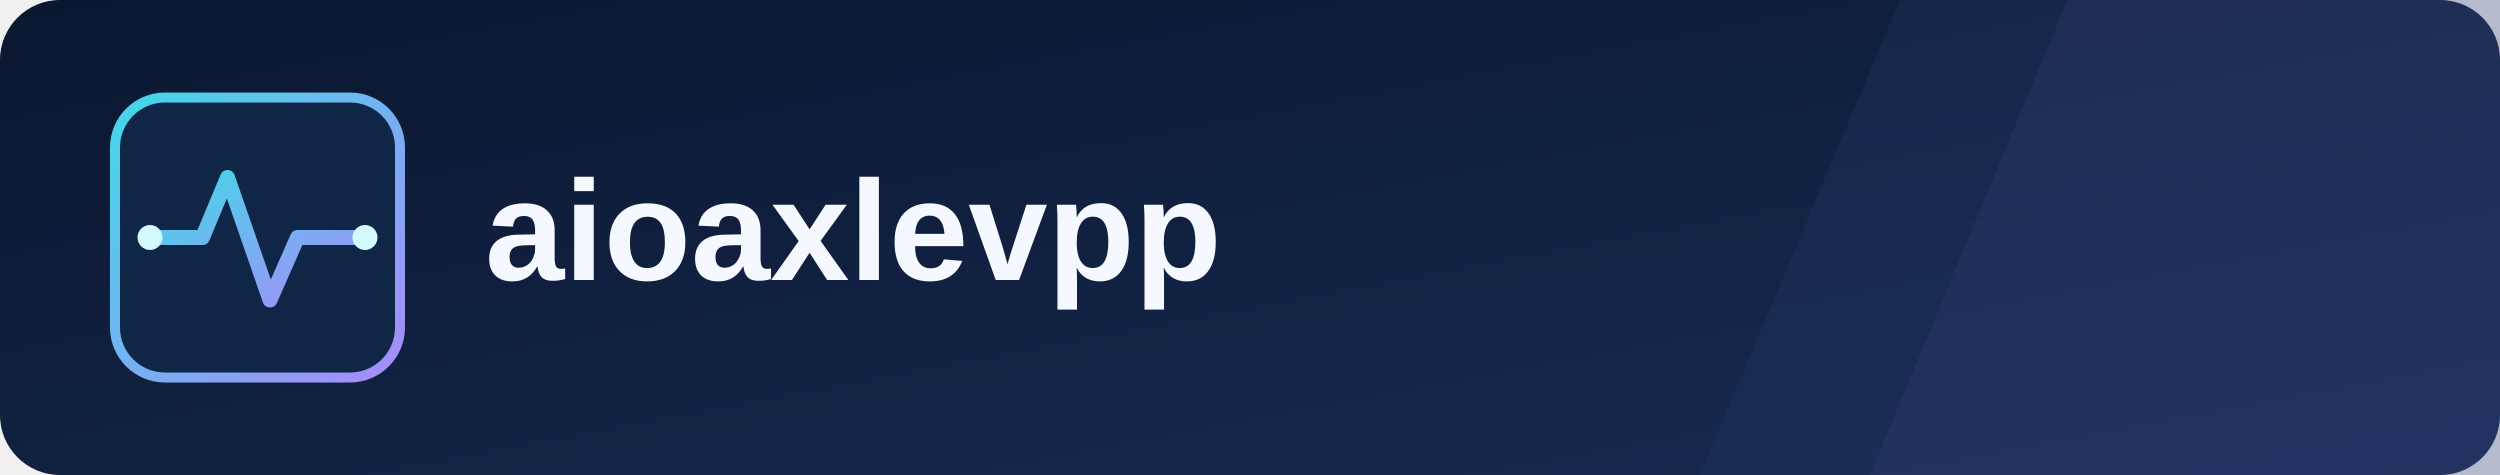
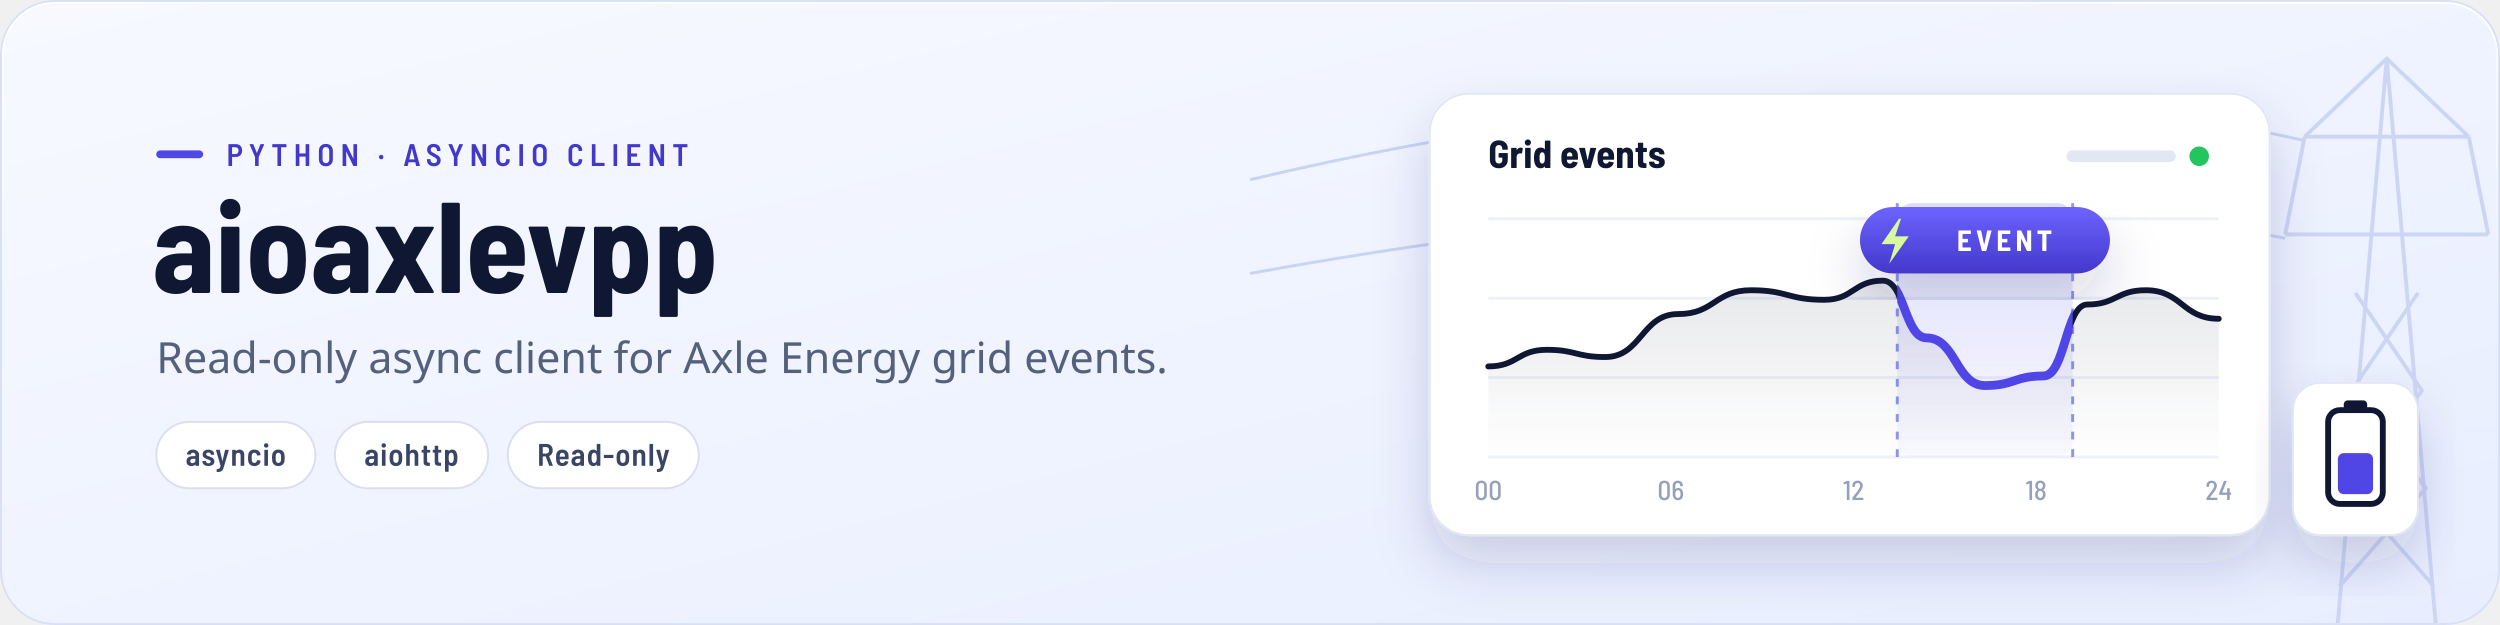
- <svg xmlns="http://www.w3.org/2000/svg" width="1000" height="190" viewBox="0 0 1000 190" role="img" aria-labelledby="title desc">
+ <svg xmlns="http://www.w3.org/2000/svg" xmlns:xlink="http://www.w3.org/1999/xlink" width="1280" height="320" viewBox="0 0 1280 320" role="img" aria-labelledby="title desc">
  <defs>
-     <linearGradient id="background" x2="1" y2="1">
-       <stop stop-color="#0B1730" />
-       <stop offset="1" stop-color="#172B52" />
-     </linearGradient>
-     <linearGradient id="accent" x2="1" y2="1">
-       <stop stop-color="#42D8E8" />
-       <stop offset="1" stop-color="#A78BFA" />
-     </linearGradient>
+     <clipPath id="card">
+       <rect width="1280" height="320" rx="28" />
+     </clipPath>
+     <linearGradient id="rim" x1="0" y1="0" x2="0" y2="1">
+       <stop offset="0" stop-color="#ffffff" stop-opacity="0.9" />
+       <stop offset="0.5" stop-color="#ffffff" stop-opacity="0" />
+     </linearGradient>
+     <linearGradient id="bg" x1="0" y1="0" x2="1" y2="1">
+       <stop offset="0" stop-color="#f7f9ff" />
+       <stop offset="1" stop-color="#e8eeff" />
+     </linearGradient>
+     <linearGradient id="band" x1="0" y1="0" x2="0" y2="1">
+       <stop offset="0" stop-color="#6366f1" stop-opacity="0.22" />
+       <stop offset="1" stop-color="#6366f1" stop-opacity="0.04" />
+     </linearGradient>
+     <linearGradient id="area" x1="0" y1="0" x2="0" y2="1">
+       <stop offset="0" stop-color="#0f1733" stop-opacity="0.1" />
+       <stop offset="1" stop-color="#0f1733" stop-opacity="0" />
+     </linearGradient>
+     <linearGradient id="bolt" x1="0" y1="0" x2="0" y2="1">
+       <stop offset="0" stop-color="#6d63ff" />
+       <stop offset="1" stop-color="#4338ca" />
+     </linearGradient>
+     <filter id="sh" x="-30%" y="-30%" width="160%" height="170%">
+       <feDropShadow dx="0" dy="14" stdDeviation="14" flood-color="#1e2a6b" flood-opacity="0.18" />
+     </filter>
+     <filter id="glow" x="-50%" y="-50%" width="200%" height="200%">
+       <feGaussianBlur stdDeviation="3" result="b" />
+       <feMerge>
+         <feMergeNode in="b" />
+         <feMergeNode in="SourceGraphic" />
+       </feMerge>
+     </filter>
+     <path id="barlow-medium-zero" d="M53 189V511Q53 601 108 655Q162 709 253 709Q344 709 399 655Q454 601 454 511V189Q454 98 399 44Q344 -10 253 -10Q162 -10 108 44Q53 98 53 189ZM358 184V515Q358 565 329 596Q300 626 253 626Q206 626 178 596Q149 565 149 515V184Q149 134 178 104Q206 73 253 73Q300 73 329 104Q358 134 358 184Z" />
+     <path id="barlow-medium-six" d="M434 217Q434 166 423 127Q406 62 360 27Q314 -8 243 -8Q178 -8 133 24Q88 55 70 114Q52 154 52 214L51 531Q51 611 103 660Q155 708 240 708Q320 708 370 660Q421 612 421 534V513Q421 503 411 503H335Q325 503 325 513V527Q325 569 300 596Q276 624 239 624Q199 624 174 596Q148 569 148 524V398Q148 396 150 395Q151 394 153 396Q192 441 257 441Q318 441 358 409Q399 377 418 321Q434 276 434 217ZM337 219Q337 266 327 295Q318 326 296 344Q274 361 242 361Q209 361 188 344Q166 326 157 294Q148 266 148 218Q148 177 155 149Q163 115 186 96Q208 76 242 76Q276 76 298 96Q321 115 330 152Q337 179 337 219Z" />
+     <path id="barlow-medium-one" d="M155 700H234Q244 700 244 690V10Q244 0 234 0H158Q148 0 148 10V596Q148 598 146 600Q145 601 143 600L46 569L42 568Q36 568 34 577L30 634Q30 642 37 646L142 697Q148 700 155 700Z" />
+     <path id="barlow-medium-two" d="M167 83H432Q442 83 442 73V10Q442 0 432 0H55Q45 0 45 10V74Q45 81 49 86Q178 252 250 353Q327 460 327 524Q327 570 301 598Q275 625 232 625Q190 625 164 598Q139 570 140 525V490Q140 480 130 480H53Q43 480 43 490V533Q45 612 98 660Q152 708 234 708Q291 708 334 684Q377 661 400 619Q424 577 424 524Q424 435 344 322Q298 257 194 125L165 88Q162 83 167 83Z" />
+     <path id="barlow-medium-eight" d="M429 198Q429 136 407 92Q385 45 342 18Q298 -8 239 -8Q180 -8 136 19Q92 46 70 95Q48 142 48 199Q48 254 67 298Q87 345 132 367Q137 370 132 373Q97 394 78 428Q53 469 53 525Q53 580 76 621Q99 663 142 687Q185 711 239 711Q295 711 337 688Q379 664 401 621Q425 578 425 525Q425 471 400 428Q381 394 346 373Q341 370 345 368Q390 346 410 298Q429 257 429 198ZM148 518Q148 482 162 456Q173 433 193 420Q213 407 239 407Q266 407 286 420Q306 434 317 458Q330 483 330 519Q330 550 318 574Q308 599 288 614Q267 628 238 628Q211 628 190 613Q169 598 159 573Q148 546 148 518ZM334 204Q334 244 323 272Q313 301 292 317Q270 333 239 333Q176 333 155 274Q144 247 144 204Q144 159 158 131Q180 75 239 75Q297 75 319 130Q334 160 334 204Z" />
+     <path id="barlow-medium-four" d="M467 264V197Q467 187 457 187H420Q416 187 416 183V10Q416 0 406 0H330Q320 0 320 10V183Q320 187 316 187H41Q31 187 31 197V252Q31 259 33 264L204 692Q207 700 215 700H297Q302 700 304 696Q306 693 304 688L143 279Q142 277 143 276Q144 274 146 274H316Q320 274 320 278V420Q320 430 330 430H406Q416 430 416 420V278Q416 274 420 274H457Q467 274 467 264Z" />
+     <path id="barlow-bold-G" d="M41 210V491Q41 556 70 605Q98 654 150 681Q202 708 270 708Q337 708 390 682Q442 655 470 608Q499 560 499 500V478Q499 473 496 470Q492 466 487 466H370Q365 466 362 470Q358 473 358 478V499Q358 537 334 562Q310 587 270 587Q230 587 206 561Q181 535 181 493V207Q181 165 206 139Q232 113 273 113Q312 113 336 136Q359 159 359 199V261Q359 266 354 266H276Q271 266 268 270Q264 273 264 278V369Q264 374 268 378Q271 381 276 381H487Q492 381 496 378Q499 374 499 369V210Q499 110 436 51Q374 -8 270 -8Q202 -8 150 19Q98 46 70 96Q41 145 41 210Z" />
+     <path id="barlow-bold-r" d="M338 509Q346 504 344 493L324 378Q323 366 310 371Q294 375 281 375Q269 375 255 372Q226 368 206 344Q186 320 186 286V12Q186 7 182 4Q179 0 174 0H57Q52 0 48 4Q45 7 45 12V502Q45 507 48 510Q52 514 57 514H174Q179 514 182 510Q186 507 186 502V462Q186 458 188 458Q189 457 191 460Q226 521 289 521Q316 521 338 509Z" />
+     <path id="barlow-bold-i" d="M40 651Q40 686 62 708Q83 730 118 730Q153 730 175 708Q197 686 197 651Q197 617 174 594Q152 572 118 572Q84 572 62 594Q40 617 40 651ZM48 12V502Q48 507 52 510Q55 514 60 514H177Q182 514 186 510Q189 507 189 502V12Q189 7 186 4Q182 0 177 0H60Q55 0 52 4Q48 7 48 12Z" />
+     <path id="barlow-bold-d" d="M331 700H448Q453 700 456 696Q460 693 460 688V12Q460 7 456 4Q453 0 448 0H331Q326 0 322 4Q319 7 319 12V34Q319 37 317 38Q315 39 313 36Q276 -8 207 -8Q85 -8 50 151Q40 201 40 262Q40 316 49 367Q80 522 209 522Q244 522 269 512Q294 503 313 480Q315 477 317 478Q319 479 319 482V688Q319 693 322 696Q326 700 331 700ZM318 258Q318 311 310 346Q297 401 251 401Q228 401 213 387Q198 373 191 347Q182 318 182 258Q182 201 189 172Q202 113 251 113Q296 113 311 171Q318 200 318 258Z" />
+     <path id="barlow-bold-e" d="M461 262 460 223Q460 211 448 211H183Q178 211 178 206Q180 183 182 172Q187 144 206 128Q226 112 255 112Q304 113 323 157Q328 167 338 165L444 144Q456 141 452 129Q430 63 380 28Q329 -8 255 -8Q166 -8 114 32Q61 73 45 149Q36 190 36 274Q36 322 42 355Q53 431 108 476Q163 522 247 522Q338 522 395 470Q452 419 458 335Q461 302 461 262ZM181 341Q178 323 178 303Q178 298 183 298H313Q318 298 318 303Q318 323 315 341Q311 368 293 384Q275 401 248 401Q221 401 204 385Q186 369 181 341Z" />
+     <path id="barlow-bold-v" d="M160 10 20 502 19 506Q19 515 30 515H158Q169 515 171 504L236 205Q237 201 239 201Q241 201 242 205L306 504Q308 515 319 515L447 513Q460 513 457 500L319 10Q316 0 305 0H174Q163 0 160 10Z" />
+     <path id="barlow-bold-n" d="M455 346V12Q455 7 452 4Q448 0 443 0H326Q321 0 318 4Q314 7 314 12V326Q314 361 297 381Q280 401 251 401Q221 401 204 380Q186 360 186 325V12Q186 7 182 4Q179 0 174 0H57Q52 0 48 4Q45 7 45 12V502Q45 507 48 510Q52 514 57 514H174Q179 514 182 510Q186 507 186 502V474Q186 471 188 470Q190 470 193 474Q229 522 299 522Q372 522 414 476Q455 429 455 346Z" />
+     <path id="barlow-bold-t" d="M298 408H221Q216 408 216 403V178Q216 147 228 134Q241 120 267 121H287Q292 121 296 118Q299 114 299 109V12Q299 0 287 0Q270 -1 237 -1Q158 -1 120 25Q81 51 81 123V403Q81 408 76 408H30Q25 408 22 412Q18 415 18 420V502Q18 507 22 510Q25 514 30 514H76Q81 514 81 519V634Q81 639 84 642Q88 646 93 646H204Q209 646 212 642Q216 639 216 634V519Q216 514 221 514H298Q303 514 306 510Q310 507 310 502V420Q310 415 306 412Q303 408 298 408Z" />
+     <path id="barlow-bold-s" d="M30 142V150Q30 155 34 158Q37 162 42 162H152Q157 162 160 158Q164 155 164 150V148Q164 126 184 112Q204 98 233 98Q260 98 276 110Q292 123 292 142Q292 161 274 171Q257 181 218 194Q202 198 170 210Q110 230 72 264Q35 298 35 362Q35 435 88 478Q141 521 228 521Q318 521 372 476Q425 432 425 358Q425 347 413 347H305Q300 347 296 350Q293 354 293 359V362Q293 383 276 397Q259 411 230 411Q203 411 186 398Q170 385 170 366Q170 345 190 334Q210 322 251 310Q260 307 268 304Q277 302 284 299Q352 276 393 244Q434 211 434 147Q434 75 380 34Q325 -7 233 -7Q140 -7 85 34Q30 75 30 142Z" />
+     <path id="barlow-bold-E" d="M467 579H199Q194 579 194 574V418Q194 413 199 413H366Q371 413 374 410Q378 406 378 401V304Q378 299 374 296Q371 292 366 292H199Q194 292 194 287V126Q194 121 199 121H467Q472 121 476 118Q479 114 479 109V12Q479 7 476 4Q472 0 467 0H65Q60 0 56 4Q53 7 53 12V688Q53 693 56 696Q60 700 65 700H467Q472 700 476 696Q479 693 479 688V591Q479 586 476 582Q472 579 467 579Z" />
+     <path id="barlow-bold-V" d="M199 10 25 687V691Q25 700 36 700H163Q174 700 176 689L277 224Q278 220 280 220Q282 220 283 224L383 689Q385 700 396 700H519Q533 700 530 687L354 10Q351 0 340 0H213Q202 0 199 10Z" />
+     <path id="barlow-bold-N" d="M409 700H525Q530 700 534 696Q537 693 537 688V12Q537 7 534 4Q530 0 525 0H403Q393 0 389 9L198 416Q196 419 194 419Q192 419 192 415L193 12Q193 7 190 4Q186 0 181 0H65Q60 0 56 4Q53 7 53 12V688Q53 693 56 696Q60 700 65 700H186Q196 700 200 691L391 284Q393 281 395 281Q397 281 397 285V688Q397 693 400 696Q404 700 409 700Z" />
+     <path id="barlow-bold-T" d="M500 688V590Q500 585 496 582Q493 578 488 578H336Q331 578 331 573V12Q331 7 328 4Q324 0 319 0H202Q197 0 194 4Q190 7 190 12V573Q190 578 185 578H38Q33 578 30 582Q26 585 26 590V688Q26 693 30 696Q33 700 38 700H488Q493 700 496 696Q500 693 500 688Z" />
+     <path id="barlow-semibold-P" d="M499 493Q499 433 474 387Q450 341 406 316Q361 290 304 290H181Q176 290 176 285V12Q176 7 172 4Q169 0 164 0H72Q67 0 64 4Q60 7 60 12V689Q60 694 64 698Q67 701 72 701H303Q361 701 406 675Q450 649 474 602Q499 554 499 493ZM383 491Q383 541 356 571Q330 601 286 601H181Q176 601 176 596V388Q176 383 181 383H286Q330 383 356 412Q383 442 383 491Z" />
+     <path id="barlow-semibold-Y" d="M206 13V283L205 289L32 686Q31 688 31 692Q31 700 41 700H139Q150 700 153 691L261 421Q264 414 267 421L374 691Q377 700 388 700H487Q494 700 496 696Q498 692 496 686L322 289L321 283V13Q321 8 318 4Q314 1 309 1H218Q213 1 210 4Q206 8 206 13Z" />
+     <path id="barlow-semibold-T" d="M485 688V611Q485 606 482 602Q478 599 473 599H318Q313 599 313 594V12Q313 7 310 4Q306 0 301 0H209Q204 0 200 4Q197 7 197 12V594Q197 599 192 599H43Q38 599 34 602Q31 606 31 611V688Q31 693 34 696Q38 700 43 700H473Q478 700 482 696Q485 693 485 688Z" />
+     <path id="barlow-semibold-H" d="M392 700H484Q489 700 492 696Q496 693 496 688V12Q496 7 492 4Q489 0 484 0H392Q387 0 384 4Q380 7 380 12V296Q380 301 375 301H185Q180 301 180 296V12Q180 7 176 4Q173 0 168 0H76Q71 0 68 4Q64 7 64 12V688Q64 693 68 696Q71 700 76 700H168Q173 700 176 696Q180 693 180 688V407Q180 402 185 402H375Q380 402 380 407V688Q380 693 384 696Q387 700 392 700Z" />
+     <path id="barlow-semibold-O" d="M49 209V491Q49 555 76 604Q104 654 154 681Q205 708 271 708Q338 708 388 681Q439 654 467 604Q495 555 495 491V209Q495 144 467 94Q439 45 388 18Q338 -9 271 -9Q205 -9 154 18Q104 45 76 94Q49 144 49 209ZM379 204V494Q379 545 350 576Q320 608 271 608Q223 608 194 576Q165 545 165 494V204Q165 154 194 122Q223 91 271 91Q320 91 350 122Q379 154 379 204Z" />
+     <path id="barlow-semibold-N" d="M421 700H513Q518 700 522 696Q525 693 525 688V12Q525 7 522 4Q518 0 513 0H416Q407 0 402 9L184 457Q182 460 180 460Q178 459 178 455L179 12Q179 7 176 4Q172 0 167 0H75Q70 0 66 4Q63 7 63 12V688Q63 693 66 696Q70 700 75 700H171Q181 700 185 691L404 241Q406 238 408 238Q410 239 410 243L409 688Q409 693 412 696Q416 700 421 700Z" />
+     <path id="barlow-semibold-periodcentered" d="M40 286Q40 317 60 337Q80 357 111 357Q142 357 162 337Q181 317 181 286Q181 255 161 235Q141 215 111 215Q80 215 60 235Q40 255 40 286Z" />
+     <path id="barlow-semibold-A" d="M409 10 383 117Q382 121 378 121H172Q168 121 167 117L142 10Q139 0 128 0H33Q20 0 23 13L205 690Q208 700 219 700H333Q344 700 347 690L529 13L530 9Q530 0 519 0H423Q412 0 409 10ZM196 212H354Q356 212 358 214Q360 215 359 218L277 546Q276 549 274 549Q272 549 271 546L191 218Q190 215 192 214Q194 212 196 212Z" />
+     <path id="barlow-semibold-S" d="M38 183V209Q38 214 42 218Q45 221 50 221H140Q145 221 148 218Q152 214 152 209V189Q152 146 182 119Q212 92 263 92Q310 92 335 116Q360 140 360 179Q360 206 346 226Q332 245 306 262Q281 278 228 306Q167 338 130 363Q93 388 68 427Q42 466 42 522Q42 608 100 658Q157 708 251 708Q316 708 366 684Q416 659 443 614Q470 569 470 511V490Q470 485 466 482Q463 478 458 478H368Q363 478 360 482Q356 485 356 490V509Q356 552 327 580Q298 608 249 608Q206 608 181 586Q156 563 156 523Q156 496 169 477Q182 458 208 441Q235 424 289 397Q361 356 395 333Q429 310 452 274Q476 237 476 184Q476 96 417 44Q358 -8 259 -8Q193 -8 143 16Q93 39 66 82Q38 126 38 183Z" />
+     <path id="barlow-semibold-C" d="M49 204V498Q49 561 76 608Q104 656 154 682Q204 708 269 708Q334 708 384 682Q434 657 462 610Q489 564 489 502V496Q489 491 486 487Q482 483 477 483L384 479Q372 479 372 491V503Q372 550 344 579Q315 608 269 608Q222 608 194 579Q165 550 165 503V196Q165 149 194 120Q222 92 269 92Q315 92 344 120Q372 149 372 196V209Q372 220 384 220L477 216Q482 216 486 212Q489 209 489 204V200Q489 138 462 90Q434 43 384 18Q334 -8 269 -8Q204 -8 154 18Q104 45 76 93Q49 141 49 204Z" />
+     <path id="barlow-semibold-I" d="M64 12V688Q64 693 68 696Q71 700 76 700H168Q173 700 176 696Q180 693 180 688V12Q180 7 176 4Q173 0 168 0H76Q71 0 68 4Q64 7 64 12Z" />
+     <path id="barlow-semibold-L" d="M64 12V688Q64 693 68 696Q71 700 76 700H168Q173 700 176 696Q180 693 180 688V105Q180 100 185 100H460Q465 100 468 96Q472 93 472 88V12Q472 7 468 4Q465 0 460 0H76Q71 0 68 4Q64 7 64 12Z" />
+     <path id="barlow-semibold-E" d="M463 600H185Q180 600 180 595V407Q180 402 185 402H363Q368 402 372 398Q375 395 375 390V314Q375 309 372 306Q368 302 363 302H185Q180 302 180 297V105Q180 100 185 100H463Q468 100 472 96Q475 93 475 88V12Q475 7 472 4Q468 0 463 0H76Q71 0 68 4Q64 7 64 12V688Q64 693 68 696Q71 700 76 700H463Q468 700 472 696Q475 693 475 688V612Q475 607 472 604Q468 600 463 600Z" />
+     <path id="barlow-bold-a" d="M448 353V12Q448 7 444 4Q441 0 436 0H319Q314 0 310 4Q307 7 307 12V40Q307 43 305 44Q303 45 301 42Q263 -8 183 -8Q115 -8 70 27Q24 62 24 144Q24 307 228 307H302Q307 307 307 312V335Q307 365 290 383Q272 401 242 401Q218 401 202 390Q186 379 182 360Q179 350 168 350L47 357Q42 357 38 360Q35 363 36 368Q42 437 98 480Q155 522 241 522Q301 522 348 500Q395 479 422 440Q448 402 448 353ZM307 168V210Q307 215 302 215H246Q209 215 188 199Q167 183 167 153Q167 127 183 113Q199 99 225 99Q259 99 283 118Q307 137 307 168Z" />
+     <path id="barlow-bold-o" d="M43 155Q35 201 35 258Q35 316 43 361Q54 435 110 478Q165 522 252 522Q338 522 392 478Q447 435 459 361Q467 316 467 258Q467 202 459 156Q448 79 394 36Q339 -8 252 -8Q165 -8 110 36Q54 79 43 155ZM321 176Q326 218 326 258Q326 299 321 339Q316 368 298 384Q279 401 251 401Q224 401 206 384Q187 368 182 339Q177 309 177 258Q177 208 181 176Q187 147 206 130Q225 113 252 113Q278 113 296 130Q315 147 321 176Z" />
+     <path id="barlow-bold-x" d="M20 14 158 254Q160 257 158 260L20 500L18 506Q18 514 29 514H155Q165 514 170 506L239 380Q242 376 245 380L314 506Q319 514 329 514H459Q466 514 469 510Q472 506 468 500L330 260Q329 257 330 254L468 14L470 8Q470 0 459 0H334Q324 0 319 8L249 136Q246 141 243 136L174 8Q170 0 159 0H29Q22 0 19 4Q16 8 20 14Z" />
+     <path id="barlow-bold-l" d="M43 12V688Q43 693 46 696Q50 700 55 700H172Q177 700 180 696Q184 693 184 688V12Q184 7 180 4Q177 0 172 0H55Q50 0 46 4Q43 7 43 12Z" />
+     <path id="barlow-bold-p" d="M468 252Q468 190 459 148Q444 72 404 32Q365 -8 299 -8Q265 -8 240 2Q215 11 196 33Q194 36 192 35Q190 34 190 31V-174Q190 -179 186 -182Q183 -186 178 -186H61Q56 -186 52 -182Q49 -179 49 -174V502Q49 507 52 510Q56 514 61 514H178Q183 514 186 510Q190 507 190 502V482Q190 479 192 478Q194 477 196 479Q233 522 302 522Q423 522 458 364Q468 319 468 252ZM327 257Q327 308 319 343Q313 370 298 386Q282 401 257 401Q211 401 198 343Q190 314 190 257Q190 203 198 168Q211 113 257 113Q302 113 318 167Q327 200 327 257Z" />
+     <path id="noto-regular-R" d="M294 714Q427 714 490 664Q554 613 554 511Q554 454 533 416Q512 378 480 356Q447 333 411 320L607 0H502L329 295H187V0H97V714ZM289 636H187V371H294Q381 371 421 406Q461 440 461 507Q461 577 419 606Q377 636 289 636Z" />
+     <path id="noto-regular-e" d="M292 546Q361 546 410 516Q460 486 486 432Q513 377 513 304V251H146Q148 160 192 112Q237 65 317 65Q368 65 408 74Q447 84 489 102V25Q448 7 408 -2Q368 -10 313 -10Q237 -10 178 21Q120 52 88 114Q55 175 55 264Q55 352 84 415Q114 478 168 512Q221 546 292 546ZM291 474Q228 474 192 434Q155 393 148 321H421Q420 389 389 432Q358 474 291 474Z" />
+     <path id="noto-regular-a" d="M288 545Q386 545 433 502Q480 459 480 365V0H416L399 76H395Q360 32 322 11Q283 -10 215 -10Q142 -10 94 28Q46 67 46 149Q46 229 109 272Q172 316 303 320L394 323V355Q394 422 365 448Q336 474 283 474Q241 474 203 462Q165 449 132 433L105 499Q140 518 188 532Q236 545 288 545ZM314 259Q214 255 176 227Q137 199 137 148Q137 103 164 82Q192 61 235 61Q303 61 348 98Q393 136 393 214V262Z" />
+     <path id="noto-regular-d" d="M275 -10Q175 -10 115 60Q55 129 55 267Q55 405 116 476Q176 546 276 546Q338 546 378 523Q417 500 442 467H448Q447 480 444 506Q442 531 442 546V760H530V0H459L446 72H442Q418 38 378 14Q338 -10 275 -10ZM289 63Q374 63 408 110Q443 156 443 250V266Q443 366 410 420Q377 473 288 473Q217 473 182 416Q146 360 146 265Q146 169 182 116Q217 63 289 63Z" />
+     <path id="noto-regular-hyphen" d="M40 229V307H282V229Z" />
+     <path id="noto-regular-o" d="M551 269Q551 136 484 63Q416 -10 301 -10Q230 -10 174 22Q119 55 87 118Q55 180 55 269Q55 402 122 474Q189 546 304 546Q377 546 432 514Q488 481 520 420Q551 358 551 269ZM146 269Q146 174 184 118Q221 63 303 63Q384 63 422 118Q460 174 460 269Q460 364 422 418Q384 472 302 472Q220 472 183 418Q146 364 146 269Z" />
+     <path id="noto-regular-n" d="M343 546Q439 546 488 500Q537 453 537 349V0H450V343Q450 472 330 472Q241 472 207 422Q173 372 173 278V0H85V536H156L169 463H174Q200 505 246 526Q292 546 343 546Z" />
+     <path id="noto-regular-l" d="M173 0H85V760H173Z" />
+     <path id="noto-regular-y" d="M1 536H95L211 231Q226 191 238 154Q250 118 256 85H260Q266 110 279 150Q292 191 306 232L415 536H510L279 -74Q251 -150 206 -195Q162 -240 84 -240Q60 -240 42 -238Q24 -235 11 -232V-162Q22 -164 38 -166Q53 -168 70 -168Q116 -168 144 -142Q173 -116 189 -73L217 -2Z" />
+     <path id="noto-regular-s" d="M434 148Q434 70 376 30Q318 -10 220 -10Q164 -10 124 -1Q83 8 52 24V104Q84 88 130 74Q175 61 222 61Q289 61 319 82Q349 104 349 140Q349 160 338 176Q327 192 298 208Q270 224 217 244Q165 264 128 284Q91 304 71 332Q51 360 51 404Q51 472 106 509Q162 546 252 546Q301 546 344 536Q386 527 423 510L393 440Q359 454 322 464Q285 474 246 474Q192 474 164 456Q135 439 135 409Q135 387 148 372Q161 356 192 342Q222 327 273 307Q324 288 360 268Q396 248 415 220Q434 191 434 148Z" />
+     <path id="noto-regular-c" d="M300 -10Q229 -10 174 19Q118 48 86 109Q55 170 55 265Q55 364 88 426Q121 488 178 517Q234 546 306 546Q347 546 385 538Q423 529 447 517L420 444Q396 453 364 461Q332 469 304 469Q146 469 146 266Q146 169 184 118Q223 66 299 66Q343 66 376 75Q410 84 438 97V19Q411 5 378 -2Q346 -10 300 -10Z" />
+     <path id="noto-regular-i" d="M130 737Q150 737 166 724Q181 710 181 681Q181 653 166 639Q150 625 130 625Q108 625 93 639Q78 653 78 681Q78 710 93 724Q108 737 130 737ZM173 536V0H85V536Z" />
+     <path id="noto-regular-t" d="M264 62Q284 62 305 66Q326 69 339 73V6Q325 -1 299 -6Q273 -10 249 -10Q207 -10 172 4Q136 19 114 55Q92 91 92 156V468H16V510L93 545L128 659H180V536H335V468H180V158Q180 109 204 86Q227 62 264 62Z" />
+     <path id="noto-regular-f" d="M332 468H197V0H109V468H15V509L109 539V570Q109 674 155 720Q201 765 283 765Q315 765 342 760Q368 754 387 747L364 678Q348 683 327 688Q306 693 284 693Q240 693 218 664Q197 634 197 571V536H332Z" />
+     <path id="noto-regular-r" d="M335 546Q350 546 368 544Q385 543 398 540L387 459Q374 462 358 464Q343 466 329 466Q288 466 252 444Q216 421 194 380Q173 340 173 286V0H85V536H157L167 438H171Q197 482 238 514Q279 546 335 546Z" />
+     <path id="noto-regular-A" d="M545 0 459 221H176L91 0H0L279 717H360L638 0ZM352 517Q349 525 342 546Q335 567 328 590Q322 612 318 624Q311 593 302 564Q293 534 287 517L206 301H432Z" />
+     <path id="noto-regular-x" d="M212 274 27 536H127L265 334L402 536H501L316 274L511 0H411L265 214L117 0H18Z" />
+     <path id="noto-regular-E" d="M496 0H97V714H496V635H187V412H478V334H187V79H496Z" />
+     <path id="noto-regular-g" d="M275 546Q328 546 370 526Q413 506 443 465H448L460 536H530V-9Q530 -124 472 -182Q413 -240 290 -240Q172 -240 97 -206V-125Q176 -167 295 -167Q364 -167 404 -126Q443 -86 443 -16V5Q443 17 444 40Q445 62 446 71H442Q388 -10 276 -10Q172 -10 114 63Q55 136 55 267Q55 395 114 470Q172 546 275 546ZM287 472Q220 472 183 418Q146 365 146 266Q146 167 182 114Q219 62 289 62Q370 62 407 106Q444 149 444 246V267Q444 377 406 424Q368 472 287 472Z" />
+     <path id="noto-regular-v" d="M203 0 0 536H94L208 220Q216 198 225 171Q234 144 241 120Q248 95 251 78H255Q259 95 266 120Q274 145 284 172Q293 199 300 220L414 536H508L304 0Z" />
+     <path id="noto-regular-period" d="M72 54Q72 91 90 106Q108 121 133 121Q159 121 178 106Q196 91 196 54Q196 18 178 2Q159 -14 133 -14Q108 -14 90 2Q72 18 72 54Z" />
+     <path id="barlow-semibold-a" d="M432 351V12Q432 7 428 4Q425 0 420 0H328Q323 0 320 4Q316 7 316 12V37Q316 40 314 41Q312 42 310 40Q268 -8 189 -8Q123 -8 77 28Q31 63 31 143Q31 227 84 268Q138 309 232 309H311Q316 309 316 314V339Q316 376 296 398Q275 419 239 419Q210 419 192 406Q173 392 168 369Q165 358 154 358L57 364Q52 364 48 368Q45 371 46 375Q52 439 106 479Q159 519 238 519Q295 519 339 498Q383 476 408 438Q432 400 432 351ZM316 168V220Q316 225 311 225H244Q200 225 174 206Q149 187 149 151Q149 119 168 102Q188 86 219 86Q258 86 287 108Q316 131 316 168Z" />
+     <path id="barlow-semibold-s" d="M36 135V143Q36 148 40 152Q43 155 48 155H135Q140 155 144 152Q147 148 147 143V140Q147 116 170 98Q193 81 227 81Q260 81 280 97Q301 113 301 137Q301 161 280 174Q260 187 217 202L191 211Q123 233 82 266Q41 300 41 366Q41 436 91 476Q141 517 223 517Q308 517 358 476Q409 434 409 365V364Q409 359 406 356Q402 352 397 352H313Q308 352 304 356Q301 359 301 364V368Q301 393 280 410Q259 426 225 426Q192 426 172 410Q152 395 152 371Q152 352 166 340Q180 327 198 320Q215 313 259 298Q306 282 338 265Q371 248 394 218Q417 188 417 142Q417 73 366 34Q314 -6 227 -6Q140 -6 88 33Q36 72 36 135Z" />
+     <path id="barlow-semibold-y" d="M40 -187V-115Q40 -103 51 -103Q88 -102 109 -94Q130 -87 143 -66Q156 -44 164 -3Q165 -1 164 3L19 498L18 502Q18 512 29 512H128Q138 512 141 502L221 160Q222 156 224 156Q226 156 227 160L307 501Q310 512 320 512L417 511Q423 511 426 508Q428 504 427 498L272 -28Q250 -99 228 -134Q205 -169 166 -184Q126 -199 53 -199H47Q44 -199 42 -196Q40 -192 40 -187Z" />
+     <path id="barlow-semibold-n" d="M441 346V12Q441 7 438 4Q434 0 429 0H337Q332 0 328 4Q325 7 325 12V330Q325 371 304 395Q284 419 249 419Q213 419 192 394Q170 370 170 329V12Q170 7 166 4Q163 0 158 0H66Q61 0 58 4Q54 7 54 12V499Q54 504 58 508Q61 511 66 511H158Q163 511 166 508Q170 504 170 499V473Q170 470 172 469Q174 468 176 471Q216 519 286 519Q359 519 400 473Q441 427 441 346Z" />
+     <path id="barlow-semibold-c" d="M51 147Q43 188 43 257Q43 320 51 366Q62 436 114 478Q166 519 246 519Q323 519 376 480Q429 440 440 376Q441 372 442 366Q443 360 443 351V349Q443 340 432 338L341 329H339Q330 329 328 340Q328 347 326 355Q321 382 300 400Q278 419 245 419Q212 419 190 399Q169 379 164 346Q159 308 159 256Q159 199 165 164Q170 131 191 112Q212 92 245 92Q279 92 300 112Q322 131 326 159L327 169Q328 174 332 178Q336 181 341 180L431 172Q443 170 443 159L441 142Q432 74 379 33Q326 -8 246 -8Q165 -8 114 34Q62 75 51 147Z" />
+     <path id="barlow-semibold-i" d="M47 652Q47 683 66 703Q86 723 117 723Q149 723 168 704Q188 684 188 652Q188 621 168 601Q148 581 117 581Q86 581 66 601Q47 621 47 652ZM59 12V500Q59 505 62 508Q66 512 71 512H163Q168 512 172 508Q175 505 175 500V12Q175 7 172 4Q168 0 163 0H71Q66 0 62 4Q59 7 59 12Z" />
+     <path id="barlow-semibold-o" d="M49 153Q41 201 41 256Q41 313 49 361Q60 434 113 476Q166 519 246 519Q325 519 377 476Q429 434 440 362Q448 312 448 257Q448 197 441 154Q430 79 378 36Q326 -8 245 -8Q164 -8 112 36Q60 79 49 153ZM328 172Q332 224 332 256Q332 289 328 341Q323 377 300 398Q278 419 245 419Q211 419 189 398Q167 377 162 341Q158 306 158 256Q158 205 162 172Q167 136 189 114Q211 92 245 92Q278 92 300 114Q323 136 328 172Z" />
+     <path id="barlow-semibold-h" d="M441 346V12Q441 7 438 4Q434 0 429 0H337Q332 0 328 4Q325 7 325 12V330Q325 371 304 395Q284 419 249 419Q213 419 192 394Q170 370 170 329V12Q170 7 166 4Q163 0 158 0H66Q61 0 58 4Q54 7 54 12V688Q54 693 58 696Q61 700 66 700H158Q163 700 166 696Q170 693 170 688V473Q170 470 172 469Q174 468 176 471Q216 519 286 519Q359 519 400 473Q441 427 441 346Z" />
+     <path id="barlow-semibold-t" d="M284 423H203Q198 423 198 418V167Q198 130 212 114Q227 99 258 100H276Q281 100 284 96Q288 93 288 88V12Q288 1 276 -1H234Q160 -1 123 25Q86 51 86 123V418Q86 423 81 423H35Q30 423 26 426Q23 430 23 435V499Q23 504 26 508Q30 511 35 511H81Q86 511 86 516V630Q86 635 90 638Q93 642 98 642H186Q191 642 194 638Q198 635 198 630V516Q198 511 203 511H284Q289 511 292 508Q296 504 296 499V435Q296 430 292 426Q289 423 284 423Z" />
+     <path id="barlow-semibold-p" d="M457 254Q457 196 448 145Q417 -8 286 -8Q216 -8 181 37Q179 40 177 40Q175 39 175 36V-177Q175 -182 172 -186Q168 -189 163 -189H71Q66 -189 62 -186Q59 -182 59 -177V499Q59 504 62 508Q66 511 71 511H163Q168 511 172 508Q175 504 175 499V473Q175 470 177 469Q179 468 181 471Q219 519 290 519Q352 519 390 481Q429 443 446 367Q457 316 457 254ZM340 255Q340 320 330 355Q312 420 256 420Q202 420 186 356Q176 321 176 255Q176 188 187 153Q203 92 255 92Q307 92 328 151Q340 190 340 255Z" />
+     <path id="barlow-semibold-R" d="M384 10 276 297Q274 301 271 301H185Q180 301 180 296V12Q180 7 176 4Q173 0 168 0H76Q71 0 68 4Q64 7 64 12V688Q64 693 68 696Q71 700 76 700H307Q364 700 408 674Q452 649 476 602Q500 556 500 496Q500 431 470 383Q440 335 388 315Q383 313 385 308L503 14Q504 12 504 8Q504 0 494 0H398Q387 0 384 10ZM180 595V396Q180 391 185 391H290Q332 391 358 420Q384 448 384 495Q384 543 358 572Q332 600 290 600H185Q180 600 180 595Z" />
+     <path id="barlow-semibold-e" d="M446 265 445 222Q445 210 433 210H165Q160 210 160 205Q162 177 164 164Q169 131 192 111Q215 91 250 91Q280 92 300 106Q321 120 332 145Q337 156 347 153L429 136Q441 132 437 121Q417 59 368 26Q320 -8 250 -8Q167 -8 117 32Q67 72 52 143Q47 170 46 200Q44 230 44 280Q44 332 49 359Q59 432 111 476Q163 519 243 519Q330 519 384 470Q437 421 443 341Q446 308 446 265ZM163 347Q160 325 160 297Q160 292 165 292H324Q329 292 329 297Q327 331 325 346Q321 379 299 399Q277 419 244 419Q211 419 190 400Q168 380 163 347Z" />
+     <path id="barlow-semibold-d" d="M339 700H431Q436 700 440 696Q443 693 443 688V12Q443 7 440 4Q436 0 431 0H339Q334 0 330 4Q327 7 327 12V38Q327 41 325 42Q323 43 321 40Q283 -8 212 -8Q90 -8 56 144Q45 190 45 257Q45 323 54 367Q85 519 215 519Q287 519 321 473Q323 470 325 471Q327 472 327 475V688Q327 693 330 696Q334 700 339 700ZM326 256Q326 324 315 359Q299 419 247 419Q194 419 174 360Q161 322 161 256Q161 195 172 156Q190 92 246 92Q299 92 316 155Q326 190 326 256Z" />
+     <path id="barlow-semibold-hyphen" d="M30 263V339Q30 344 34 348Q37 351 42 351H323Q328 351 332 348Q335 344 335 339V263Q335 258 332 254Q328 251 323 251H42Q37 251 34 254Q30 258 30 263Z" />
+     <path id="barlow-semibold-l" d="M52 12V688Q52 693 56 696Q59 700 64 700H156Q161 700 164 696Q168 693 168 688V12Q168 7 164 4Q161 0 156 0H64Q59 0 56 4Q52 7 52 12Z" />
  </defs>
-   <rect width="1000" height="190" rx="24" fill="url(#background)" />
-   <path d="M760 0h240v190H680z" fill="#233A68" opacity=".28" />
-   <path d="M827 0h173v190H748z" fill="#A78BFA" opacity=".06" />
-   <rect x="46" y="39" width="114" height="112" rx="20" fill="#102647" stroke="url(#accent)" stroke-width="4" />
-   <path d="M60 95h21l10-24 17 49 11-25h27" fill="none" stroke="url(#accent)" stroke-width="6" stroke-linecap="round" stroke-linejoin="round" />
-   <circle cx="60" cy="95" r="5" fill="#D3FBFF" />
-   <circle cx="146" cy="95" r="5" fill="#D3FBFF" />
-   <text x="194" y="112" fill="#F5F9FF" font-family="Segoe UI, Arial, sans-serif" font-size="57" font-weight="700">aioaxlevpp</text>
+   <g clip-path="url(#card)">
+     <rect width="1280" height="320" fill="url(#bg)" />
+     <g fill="none" stroke="#c9d3f3" stroke-width="2" stroke-linejoin="round" opacity=".9">
+       <path d="M1196 330L1222 30L1248 330" />
+       <path d="M1180 70H1264M1170 120H1274" />
+       <path d="M1206 150L1240 200L1202 250L1246 300M1238 150L1204 200L1242 250L1198 300" />
+       <path d="M1180 70L1222 30L1264 70M1170 120L1180 70M1274 120L1264 70" />
+     </g>
+     <path d="M640 92 C 860 40, 1040 40, 1180 72" fill="none" stroke="#c9d3f3" stroke-width="1.5" />
+     <path d="M640 140 C 860 100, 1040 96, 1170 122" fill="none" stroke="#c9d3f3" stroke-width="1.5" />
+     <g filter="url(#sh)">
+       <rect x="732" y="48" width="430" height="226" rx="20" fill="#ffffff" stroke="#e1e6f5" />
+     </g>
+     <path d="M762 112H1136" stroke="#eef1fa" stroke-width="1.5" />
+     <path d="M762 152.7H1136" stroke="#eef1fa" stroke-width="1.5" />
+     <path d="M762 193.3H1136" stroke="#eef1fa" stroke-width="1.5" />
+     <path d="M762 234H1136" stroke="#eef1fa" stroke-width="1.5" />
+     <rect x="971.4" y="104" width="89.8" height="130" rx="8" fill="url(#band)" />
+     <path d="M971.4 104V234M1061.2 104V234" stroke="#6366f1" stroke-width="1.5" stroke-dasharray="4 5" opacity=".7" />
+     <path d="M762 187.6 C777 187.6,777 179.1,791.9 179.1 C806.9 179.1,806.9 182.8,821.8 182.8 C840.5 182.8,840.5 160.8,859.2 160.8 C877.9 160.8,877.9 148.6,896.6 148.6 C915.3 148.6,915.3 153.5,934 153.5 C949 153.5,949 143.7,964 143.7 C975.2 143.7,975.2 173,986.4 173 C1001.4 173,1001.4 197.4,1016.3 197.4 C1031.3 197.4,1031.3 192.5,1046.2 192.5 C1057.5 192.5,1057.5 155.9,1068.7 155.9 C1083.6 155.9,1083.6 148.6,1098.6 148.6 C1117.3 148.6,1117.3 163.2,1136 163.2 V234 H762Z" fill="url(#area)" />
+     <path d="M762 187.6 C777 187.6,777 179.1,791.9 179.1 C806.9 179.1,806.9 182.8,821.8 182.8 C840.5 182.8,840.5 160.8,859.2 160.8 C877.9 160.8,877.9 148.6,896.6 148.6 C915.3 148.6,915.3 153.5,934 153.5 C949 153.5,949 143.7,964 143.7 C975.2 143.7,975.2 173,986.4 173 C1001.4 173,1001.4 197.4,1016.3 197.4 C1031.3 197.4,1031.3 192.5,1046.2 192.5 C1057.5 192.5,1057.5 155.9,1068.7 155.9 C1083.6 155.9,1083.6 148.6,1098.6 148.6 C1117.3 148.6,1117.3 163.2,1136 163.2" fill="none" stroke="#0f1733" stroke-width="3" stroke-linecap="round" />
+     <clipPath id="bandClip">
+       <rect x="971.4" y="102" width="89.8" height="134" />
+     </clipPath>
+     <path d="M762 187.6 C777 187.6,777 179.1,791.9 179.1 C806.9 179.1,806.9 182.8,821.8 182.8 C840.5 182.8,840.5 160.8,859.2 160.8 C877.9 160.8,877.9 148.6,896.6 148.6 C915.3 148.6,915.3 153.5,934 153.5 C949 153.5,949 143.7,964 143.7 C975.2 143.7,975.2 173,986.4 173 C1001.4 173,1001.4 197.4,1016.3 197.4 C1031.3 197.4,1031.3 192.5,1046.2 192.5 C1057.5 192.5,1057.5 155.9,1068.7 155.9 C1083.6 155.9,1083.6 148.6,1098.6 148.6 C1117.3 148.6,1117.3 163.2,1136 163.2" fill="none" stroke="#4f46e5" stroke-width="4.5" stroke-linecap="round" clip-path="url(#bandClip)" />
+     <g fill="#97a0bb">
+       <use xlink:href="#barlow-medium-zero" transform="matrix(0.014 0 0 -0.014 754.9 256.0)" />
+       <use xlink:href="#barlow-medium-zero" transform="matrix(0.014 0 0 -0.014 762.0 256.0)" />
+     </g>
+     <g fill="#97a0bb">
+       <use xlink:href="#barlow-medium-zero" transform="matrix(0.014 0 0 -0.014 848.6 256.0)" />
+       <use xlink:href="#barlow-medium-six" transform="matrix(0.014 0 0 -0.014 855.7 256.0)" />
+     </g>
+     <g fill="#97a0bb">
+       <use xlink:href="#barlow-medium-one" transform="matrix(0.014 0 0 -0.014 943.5 256.0)" />
+       <use xlink:href="#barlow-medium-two" transform="matrix(0.014 0 0 -0.014 947.8 256.0)" />
+     </g>
+     <g fill="#97a0bb">
+       <use xlink:href="#barlow-medium-one" transform="matrix(0.014 0 0 -0.014 1037.0 256.0)" />
+       <use xlink:href="#barlow-medium-eight" transform="matrix(0.014 0 0 -0.014 1041.3 256.0)" />
+     </g>
+     <g fill="#97a0bb">
+       <use xlink:href="#barlow-medium-two" transform="matrix(0.014 0 0 -0.014 1129.1 256.0)" />
+       <use xlink:href="#barlow-medium-four" transform="matrix(0.014 0 0 -0.014 1135.8 256.0)" />
+     </g>
+     <g fill="#0f1733">
+       <use xlink:href="#barlow-bold-G" transform="matrix(0.02 0 0 -0.02 762.0 86.0)" />
+       <use xlink:href="#barlow-bold-r" transform="matrix(0.02 0 0 -0.02 772.8 86.0)" />
+       <use xlink:href="#barlow-bold-i" transform="matrix(0.02 0 0 -0.02 779.9 86.0)" />
+       <use xlink:href="#barlow-bold-d" transform="matrix(0.02 0 0 -0.02 784.6 86.0)" />
+       <use xlink:href="#barlow-bold-e" transform="matrix(0.02 0 0 -0.02 798.7 86.0)" />
+       <use xlink:href="#barlow-bold-v" transform="matrix(0.02 0 0 -0.02 808.1 86.0)" />
+       <use xlink:href="#barlow-bold-e" transform="matrix(0.02 0 0 -0.02 817.2 86.0)" />
+       <use xlink:href="#barlow-bold-n" transform="matrix(0.02 0 0 -0.02 827.0 86.0)" />
+       <use xlink:href="#barlow-bold-t" transform="matrix(0.02 0 0 -0.02 837.0 86.0)" />
+       <use xlink:href="#barlow-bold-s" transform="matrix(0.02 0 0 -0.02 843.7 86.0)" />
+     </g>
+     <circle cx="1126" cy="80" r="5" fill="#22c55e" />
+     <rect x="1058" y="77" width="56" height="6" rx="3" fill="#e3e7f3" />
+     <g filter="url(#sh)">
+       <rect x="952.3" y="106" width="128" height="34" rx="17" fill="url(#bolt)" />
+     </g>
+     <path d="M972.3 112l-9 13h7l-3 10 10-14h-7l3-9z" fill="#d9f99d" />
+     <g fill="#ffffff">
+       <use xlink:href="#barlow-bold-E" transform="matrix(0.015 0 0 -0.015 1001.9 128.5)" />
+       <use xlink:href="#barlow-bold-V" transform="matrix(0.015 0 0 -0.015 1011.7 128.5)" />
+       <use xlink:href="#barlow-bold-E" transform="matrix(0.015 0 0 -0.015 1022.1 128.5)" />
+       <use xlink:href="#barlow-bold-N" transform="matrix(0.015 0 0 -0.015 1031.9 128.5)" />
+       <use xlink:href="#barlow-bold-T" transform="matrix(0.015 0 0 -0.015 1042.8 128.5)" />
+     </g>
+     <g filter="url(#sh)">
+       <rect x="1174" y="196" width="64" height="78" rx="14" fill="#ffffff" stroke="#e1e6f5" />
+     </g>
+     <rect x="1192" y="210" width="28" height="48" rx="6" fill="none" stroke="#0f1733" stroke-width="3" />
+     <rect x="1200" y="205" width="12" height="5" rx="2" fill="#0f1733" />
+     <rect x="1197" y="232" width="18" height="21" rx="3" fill="#4f46e5" />
+   </g>
+   <rect x="80" y="77" width="24" height="4" rx="2" fill="#4f46e5" />
+   <g fill="#4338ca">
+     <use xlink:href="#barlow-semibold-P" transform="matrix(0.016 0 0 -0.016 116.0 85.0)" />
+     <use xlink:href="#barlow-semibold-Y" transform="matrix(0.016 0 0 -0.016 127.3 85.0)" />
+     <use xlink:href="#barlow-semibold-T" transform="matrix(0.016 0 0 -0.016 138.9 85.0)" />
+     <use xlink:href="#barlow-semibold-H" transform="matrix(0.016 0 0 -0.016 150.4 85.0)" />
+     <use xlink:href="#barlow-semibold-O" transform="matrix(0.016 0 0 -0.016 162.5 85.0)" />
+     <use xlink:href="#barlow-semibold-N" transform="matrix(0.016 0 0 -0.016 174.4 85.0)" />
+     <use xlink:href="#barlow-semibold-periodcentered" transform="matrix(0.016 0 0 -0.016 193.4 85.0)" />
+     <use xlink:href="#barlow-semibold-A" transform="matrix(0.016 0 0 -0.016 206.5 85.0)" />
+     <use xlink:href="#barlow-semibold-S" transform="matrix(0.016 0 0 -0.016 218.0 85.0)" />
+     <use xlink:href="#barlow-semibold-Y" transform="matrix(0.016 0 0 -0.016 229.1 85.0)" />
+     <use xlink:href="#barlow-semibold-N" transform="matrix(0.016 0 0 -0.016 240.5 85.0)" />
+     <use xlink:href="#barlow-semibold-C" transform="matrix(0.016 0 0 -0.016 253.2 85.0)" />
+     <use xlink:href="#barlow-semibold-I" transform="matrix(0.016 0 0 -0.016 264.9 85.0)" />
+     <use xlink:href="#barlow-semibold-O" transform="matrix(0.016 0 0 -0.016 272.0 85.0)" />
+     <use xlink:href="#barlow-semibold-C" transform="matrix(0.016 0 0 -0.016 290.3 85.0)" />
+     <use xlink:href="#barlow-semibold-L" transform="matrix(0.016 0 0 -0.016 302.0 85.0)" />
+     <use xlink:href="#barlow-semibold-I" transform="matrix(0.016 0 0 -0.016 313.1 85.0)" />
+     <use xlink:href="#barlow-semibold-E" transform="matrix(0.016 0 0 -0.016 320.2 85.0)" />
+     <use xlink:href="#barlow-semibold-N" transform="matrix(0.016 0 0 -0.016 331.6 85.0)" />
+     <use xlink:href="#barlow-semibold-T" transform="matrix(0.016 0 0 -0.016 344.2 85.0)" />
+   </g>
+   <g fill="#0f1733">
+     <use xlink:href="#barlow-bold-a" transform="matrix(0.066 0 0 -0.066 78.0 150.0)" />
+     <use xlink:href="#barlow-bold-i" transform="matrix(0.066 0 0 -0.066 110.1 150.0)" />
+     <use xlink:href="#barlow-bold-o" transform="matrix(0.066 0 0 -0.066 125.8 150.0)" />
+     <use xlink:href="#barlow-bold-a" transform="matrix(0.066 0 0 -0.066 159.0 150.0)" />
+     <use xlink:href="#barlow-bold-x" transform="matrix(0.066 0 0 -0.066 191.1 150.0)" />
+     <use xlink:href="#barlow-bold-l" transform="matrix(0.066 0 0 -0.066 223.3 150.0)" />
+     <use xlink:href="#barlow-bold-e" transform="matrix(0.066 0 0 -0.066 238.3 150.0)" />
+     <use xlink:href="#barlow-bold-v" transform="matrix(0.066 0 0 -0.066 269.4 150.0)" />
+     <use xlink:href="#barlow-bold-p" transform="matrix(0.066 0 0 -0.066 300.9 150.0)" />
+     <use xlink:href="#barlow-bold-p" transform="matrix(0.066 0 0 -0.066 334.5 150.0)" />
+   </g>
+   <g fill="#55607d">
+     <use xlink:href="#noto-regular-R" transform="matrix(0.022 0 0 -0.022 80.0 191.0)" />
+     <use xlink:href="#noto-regular-e" transform="matrix(0.022 0 0 -0.022 93.7 191.0)" />
+     <use xlink:href="#noto-regular-a" transform="matrix(0.022 0 0 -0.022 106.1 191.0)" />
+     <use xlink:href="#noto-regular-d" transform="matrix(0.022 0 0 -0.022 118.4 191.0)" />
+     <use xlink:href="#noto-regular-hyphen" transform="matrix(0.022 0 0 -0.022 132.0 191.0)" />
+     <use xlink:href="#noto-regular-o" transform="matrix(0.022 0 0 -0.022 139.0 191.0)" />
+     <use xlink:href="#noto-regular-n" transform="matrix(0.022 0 0 -0.022 152.4 191.0)" />
+     <use xlink:href="#noto-regular-l" transform="matrix(0.022 0 0 -0.022 166.0 191.0)" />
+     <use xlink:href="#noto-regular-y" transform="matrix(0.022 0 0 -0.022 171.6 191.0)" />
+     <use xlink:href="#noto-regular-a" transform="matrix(0.022 0 0 -0.022 188.6 191.0)" />
+     <use xlink:href="#noto-regular-s" transform="matrix(0.022 0 0 -0.022 200.9 191.0)" />
+     <use xlink:href="#noto-regular-y" transform="matrix(0.022 0 0 -0.022 211.4 191.0)" />
+     <use xlink:href="#noto-regular-n" transform="matrix(0.022 0 0 -0.022 222.7 191.0)" />
+     <use xlink:href="#noto-regular-c" transform="matrix(0.022 0 0 -0.022 236.3 191.0)" />
+     <use xlink:href="#noto-regular-c" transform="matrix(0.022 0 0 -0.022 252.5 191.0)" />
+     <use xlink:href="#noto-regular-l" transform="matrix(0.022 0 0 -0.022 263.1 191.0)" />
+     <use xlink:href="#noto-regular-i" transform="matrix(0.022 0 0 -0.022 268.8 191.0)" />
+     <use xlink:href="#noto-regular-e" transform="matrix(0.022 0 0 -0.022 274.5 191.0)" />
+     <use xlink:href="#noto-regular-n" transform="matrix(0.022 0 0 -0.022 286.9 191.0)" />
+     <use xlink:href="#noto-regular-t" transform="matrix(0.022 0 0 -0.022 300.5 191.0)" />
+     <use xlink:href="#noto-regular-f" transform="matrix(0.022 0 0 -0.022 314.1 191.0)" />
+     <use xlink:href="#noto-regular-o" transform="matrix(0.022 0 0 -0.022 321.7 191.0)" />
+     <use xlink:href="#noto-regular-r" transform="matrix(0.022 0 0 -0.022 335.0 191.0)" />
+     <use xlink:href="#noto-regular-A" transform="matrix(0.022 0 0 -0.022 349.8 191.0)" />
+     <use xlink:href="#noto-regular-x" transform="matrix(0.022 0 0 -0.022 363.9 191.0)" />
+     <use xlink:href="#noto-regular-l" transform="matrix(0.022 0 0 -0.022 375.5 191.0)" />
+     <use xlink:href="#noto-regular-e" transform="matrix(0.022 0 0 -0.022 381.2 191.0)" />
+     <use xlink:href="#noto-regular-E" transform="matrix(0.022 0 0 -0.022 399.3 191.0)" />
+     <use xlink:href="#noto-regular-n" transform="matrix(0.022 0 0 -0.022 411.5 191.0)" />
+     <use xlink:href="#noto-regular-e" transform="matrix(0.022 0 0 -0.022 425.1 191.0)" />
+     <use xlink:href="#noto-regular-r" transform="matrix(0.022 0 0 -0.022 437.5 191.0)" />
+     <use xlink:href="#noto-regular-g" transform="matrix(0.022 0 0 -0.022 446.4 191.0)" />
+     <use xlink:href="#noto-regular-y" transform="matrix(0.022 0 0 -0.022 459.9 191.0)" />
+     <use xlink:href="#noto-regular-g" transform="matrix(0.022 0 0 -0.022 476.9 191.0)" />
+     <use xlink:href="#noto-regular-r" transform="matrix(0.022 0 0 -0.022 490.4 191.0)" />
+     <use xlink:href="#noto-regular-i" transform="matrix(0.022 0 0 -0.022 499.5 191.0)" />
+     <use xlink:href="#noto-regular-d" transform="matrix(0.022 0 0 -0.022 505.2 191.0)" />
+     <use xlink:href="#noto-regular-e" transform="matrix(0.022 0 0 -0.022 524.4 191.0)" />
+     <use xlink:href="#noto-regular-v" transform="matrix(0.022 0 0 -0.022 536.4 191.0)" />
+     <use xlink:href="#noto-regular-e" transform="matrix(0.022 0 0 -0.022 547.6 191.0)" />
+     <use xlink:href="#noto-regular-n" transform="matrix(0.022 0 0 -0.022 560.0 191.0)" />
+     <use xlink:href="#noto-regular-t" transform="matrix(0.022 0 0 -0.022 573.6 191.0)" />
+     <use xlink:href="#noto-regular-s" transform="matrix(0.022 0 0 -0.022 581.5 191.0)" />
+     <use xlink:href="#noto-regular-period" transform="matrix(0.022 0 0 -0.022 592.0 191.0)" />
+   </g>
+   <rect x="80" y="216" width="81.5" height="34" rx="17" fill="#ffffff" stroke="#d9def0" stroke-width="1" />
+   <g fill="#3a4466">
+     <use xlink:href="#barlow-semibold-a" transform="matrix(0.016 0 0 -0.016 95.0 238.5)" />
+     <use xlink:href="#barlow-semibold-s" transform="matrix(0.016 0 0 -0.016 103.1 238.5)" />
+     <use xlink:href="#barlow-semibold-y" transform="matrix(0.016 0 0 -0.016 110.3 238.5)" />
+     <use xlink:href="#barlow-semibold-n" transform="matrix(0.016 0 0 -0.016 118.0 238.5)" />
+     <use xlink:href="#barlow-semibold-c" transform="matrix(0.016 0 0 -0.016 126.3 238.5)" />
+     <use xlink:href="#barlow-semibold-i" transform="matrix(0.016 0 0 -0.016 134.4 238.5)" />
+     <use xlink:href="#barlow-semibold-o" transform="matrix(0.016 0 0 -0.016 138.6 238.5)" />
+   </g>
+   <rect x="171.456" y="216" width="78.5" height="34" rx="17" fill="#ffffff" stroke="#d9def0" stroke-width="1" />
+   <g fill="#3a4466">
+     <use xlink:href="#barlow-semibold-a" transform="matrix(0.016 0 0 -0.016 186.5 238.5)" />
+     <use xlink:href="#barlow-semibold-i" transform="matrix(0.016 0 0 -0.016 194.6 238.5)" />
+     <use xlink:href="#barlow-semibold-o" transform="matrix(0.016 0 0 -0.016 198.8 238.5)" />
+     <use xlink:href="#barlow-semibold-h" transform="matrix(0.016 0 0 -0.016 207.1 238.5)" />
+     <use xlink:href="#barlow-semibold-t" transform="matrix(0.016 0 0 -0.016 215.5 238.5)" />
+     <use xlink:href="#barlow-semibold-t" transform="matrix(0.016 0 0 -0.016 221.2 238.5)" />
+     <use xlink:href="#barlow-semibold-p" transform="matrix(0.016 0 0 -0.016 226.9 238.5)" />
+   </g>
+   <rect x="259.968" y="216" width="97.8" height="34" rx="17" fill="#ffffff" stroke="#d9def0" stroke-width="1" />
+   <g fill="#3a4466">
+     <use xlink:href="#barlow-semibold-R" transform="matrix(0.016 0 0 -0.016 275.0 238.5)" />
+     <use xlink:href="#barlow-semibold-e" transform="matrix(0.016 0 0 -0.016 284.0 238.5)" />
+     <use xlink:href="#barlow-semibold-a" transform="matrix(0.016 0 0 -0.016 292.1 238.5)" />
+     <use xlink:href="#barlow-semibold-d" transform="matrix(0.016 0 0 -0.016 300.3 238.5)" />
+     <use xlink:href="#barlow-semibold-hyphen" transform="matrix(0.016 0 0 -0.016 308.7 238.5)" />
+     <use xlink:href="#barlow-semibold-o" transform="matrix(0.016 0 0 -0.016 315.0 238.5)" />
+     <use xlink:href="#barlow-semibold-n" transform="matrix(0.016 0 0 -0.016 323.3 238.5)" />
+     <use xlink:href="#barlow-semibold-l" transform="matrix(0.016 0 0 -0.016 331.7 238.5)" />
+     <use xlink:href="#barlow-semibold-y" transform="matrix(0.016 0 0 -0.016 335.7 238.5)" />
+   </g>
+   <rect x=".5" y=".5" width="1279" height="319" rx="27.5" fill="none" stroke="#d9e0f5" />
+   <rect x="1.5" y="1.5" width="1277" height="317" rx="26.5" fill="none" stroke="url(#rim)" />
</svg>
